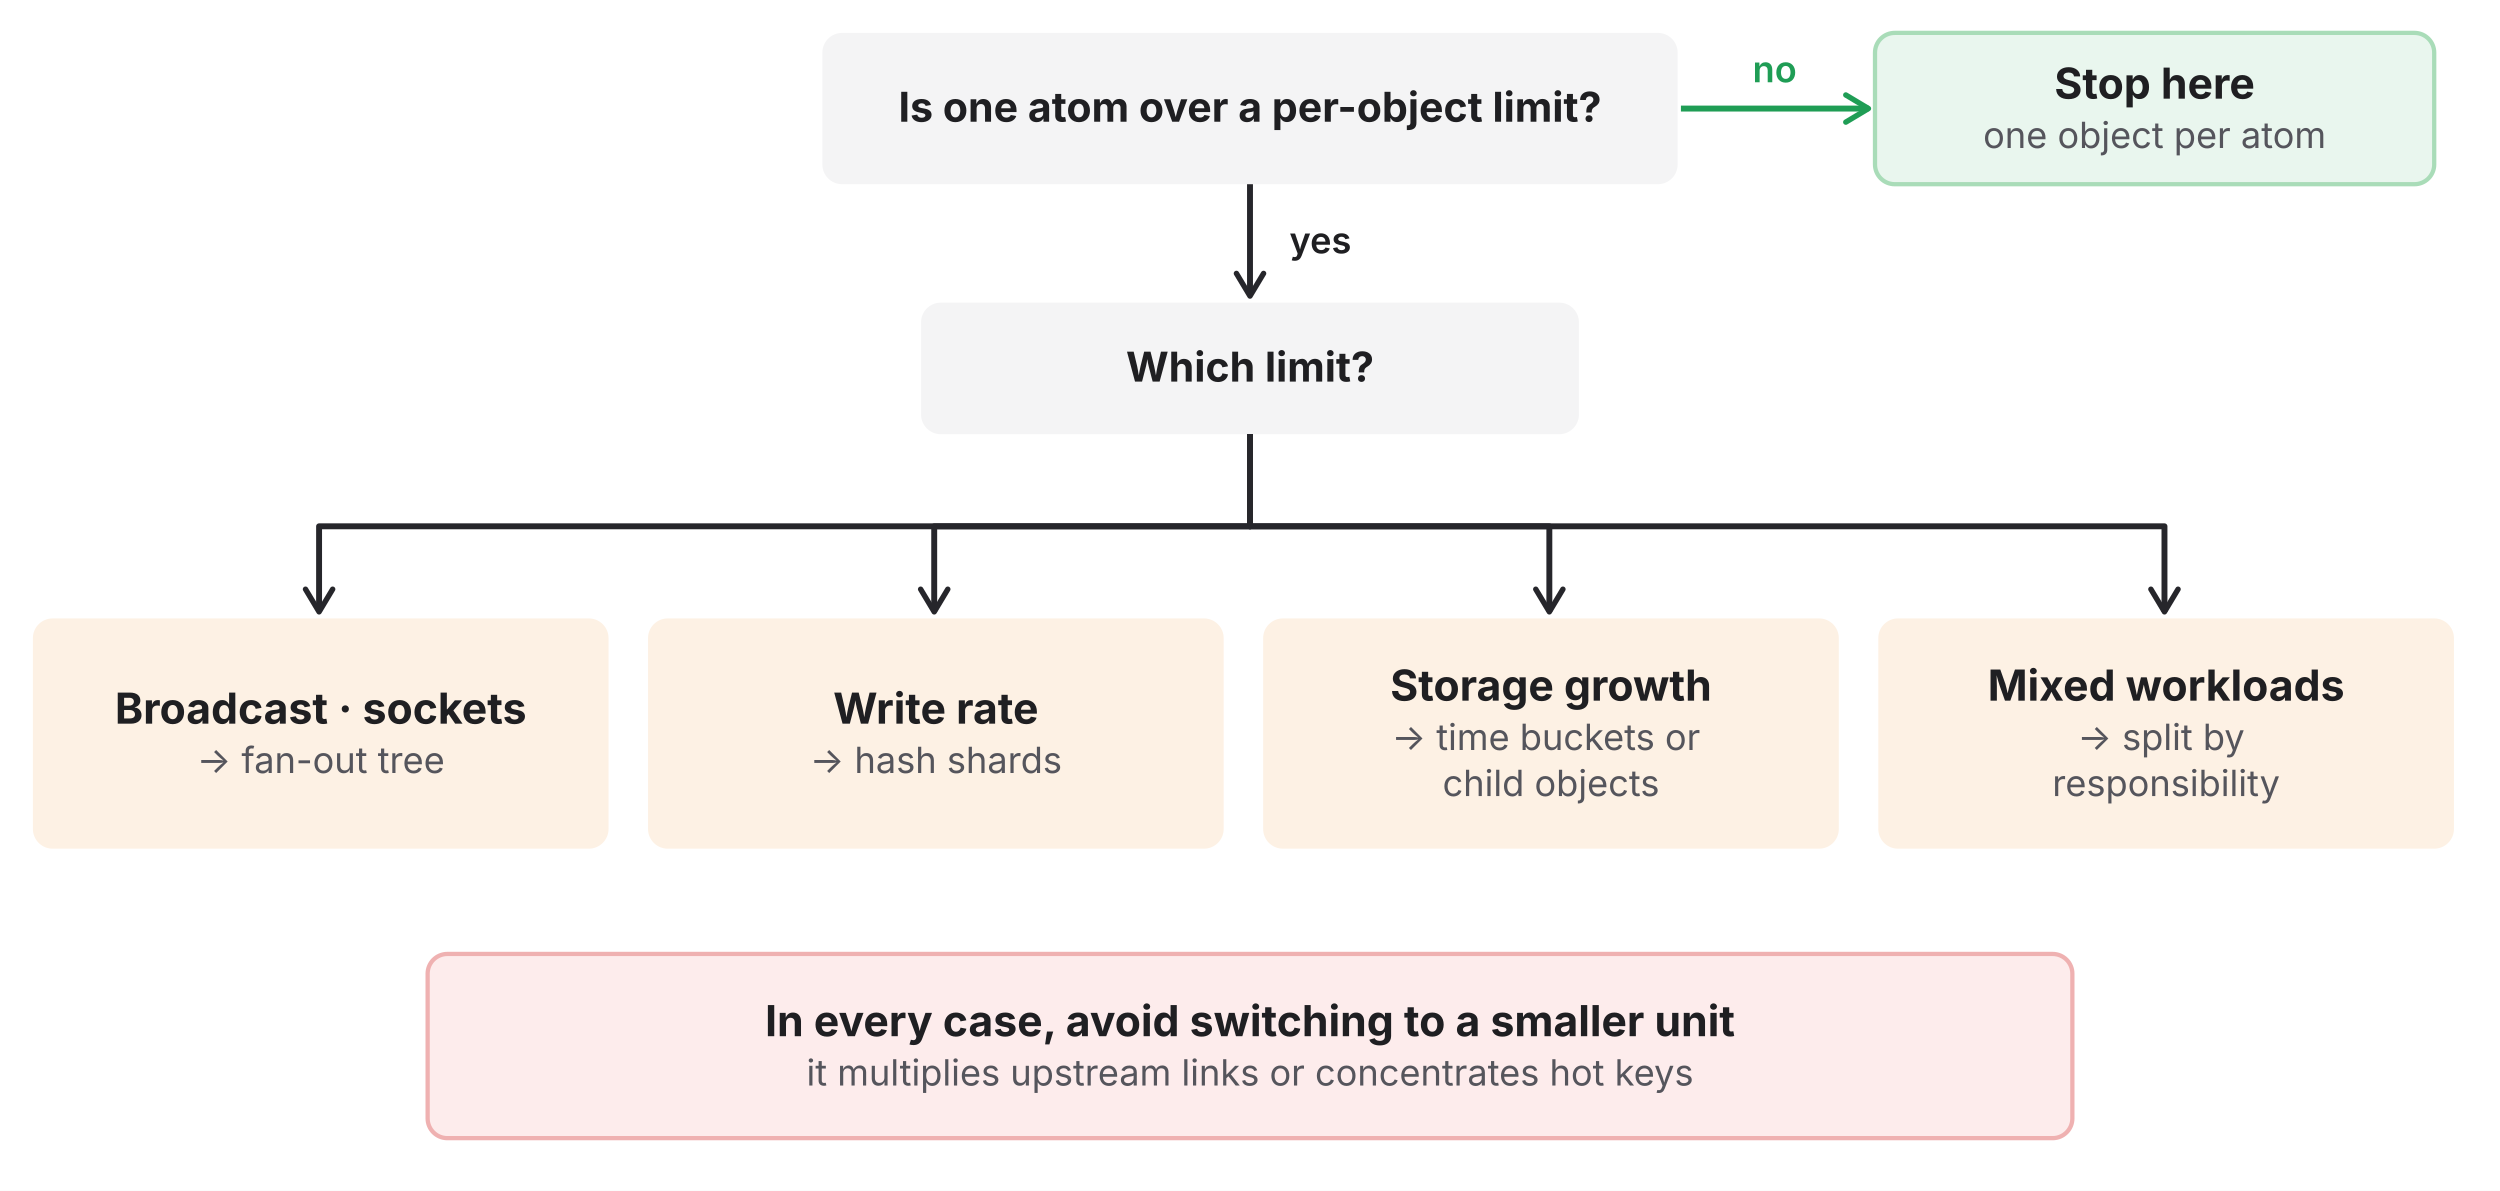
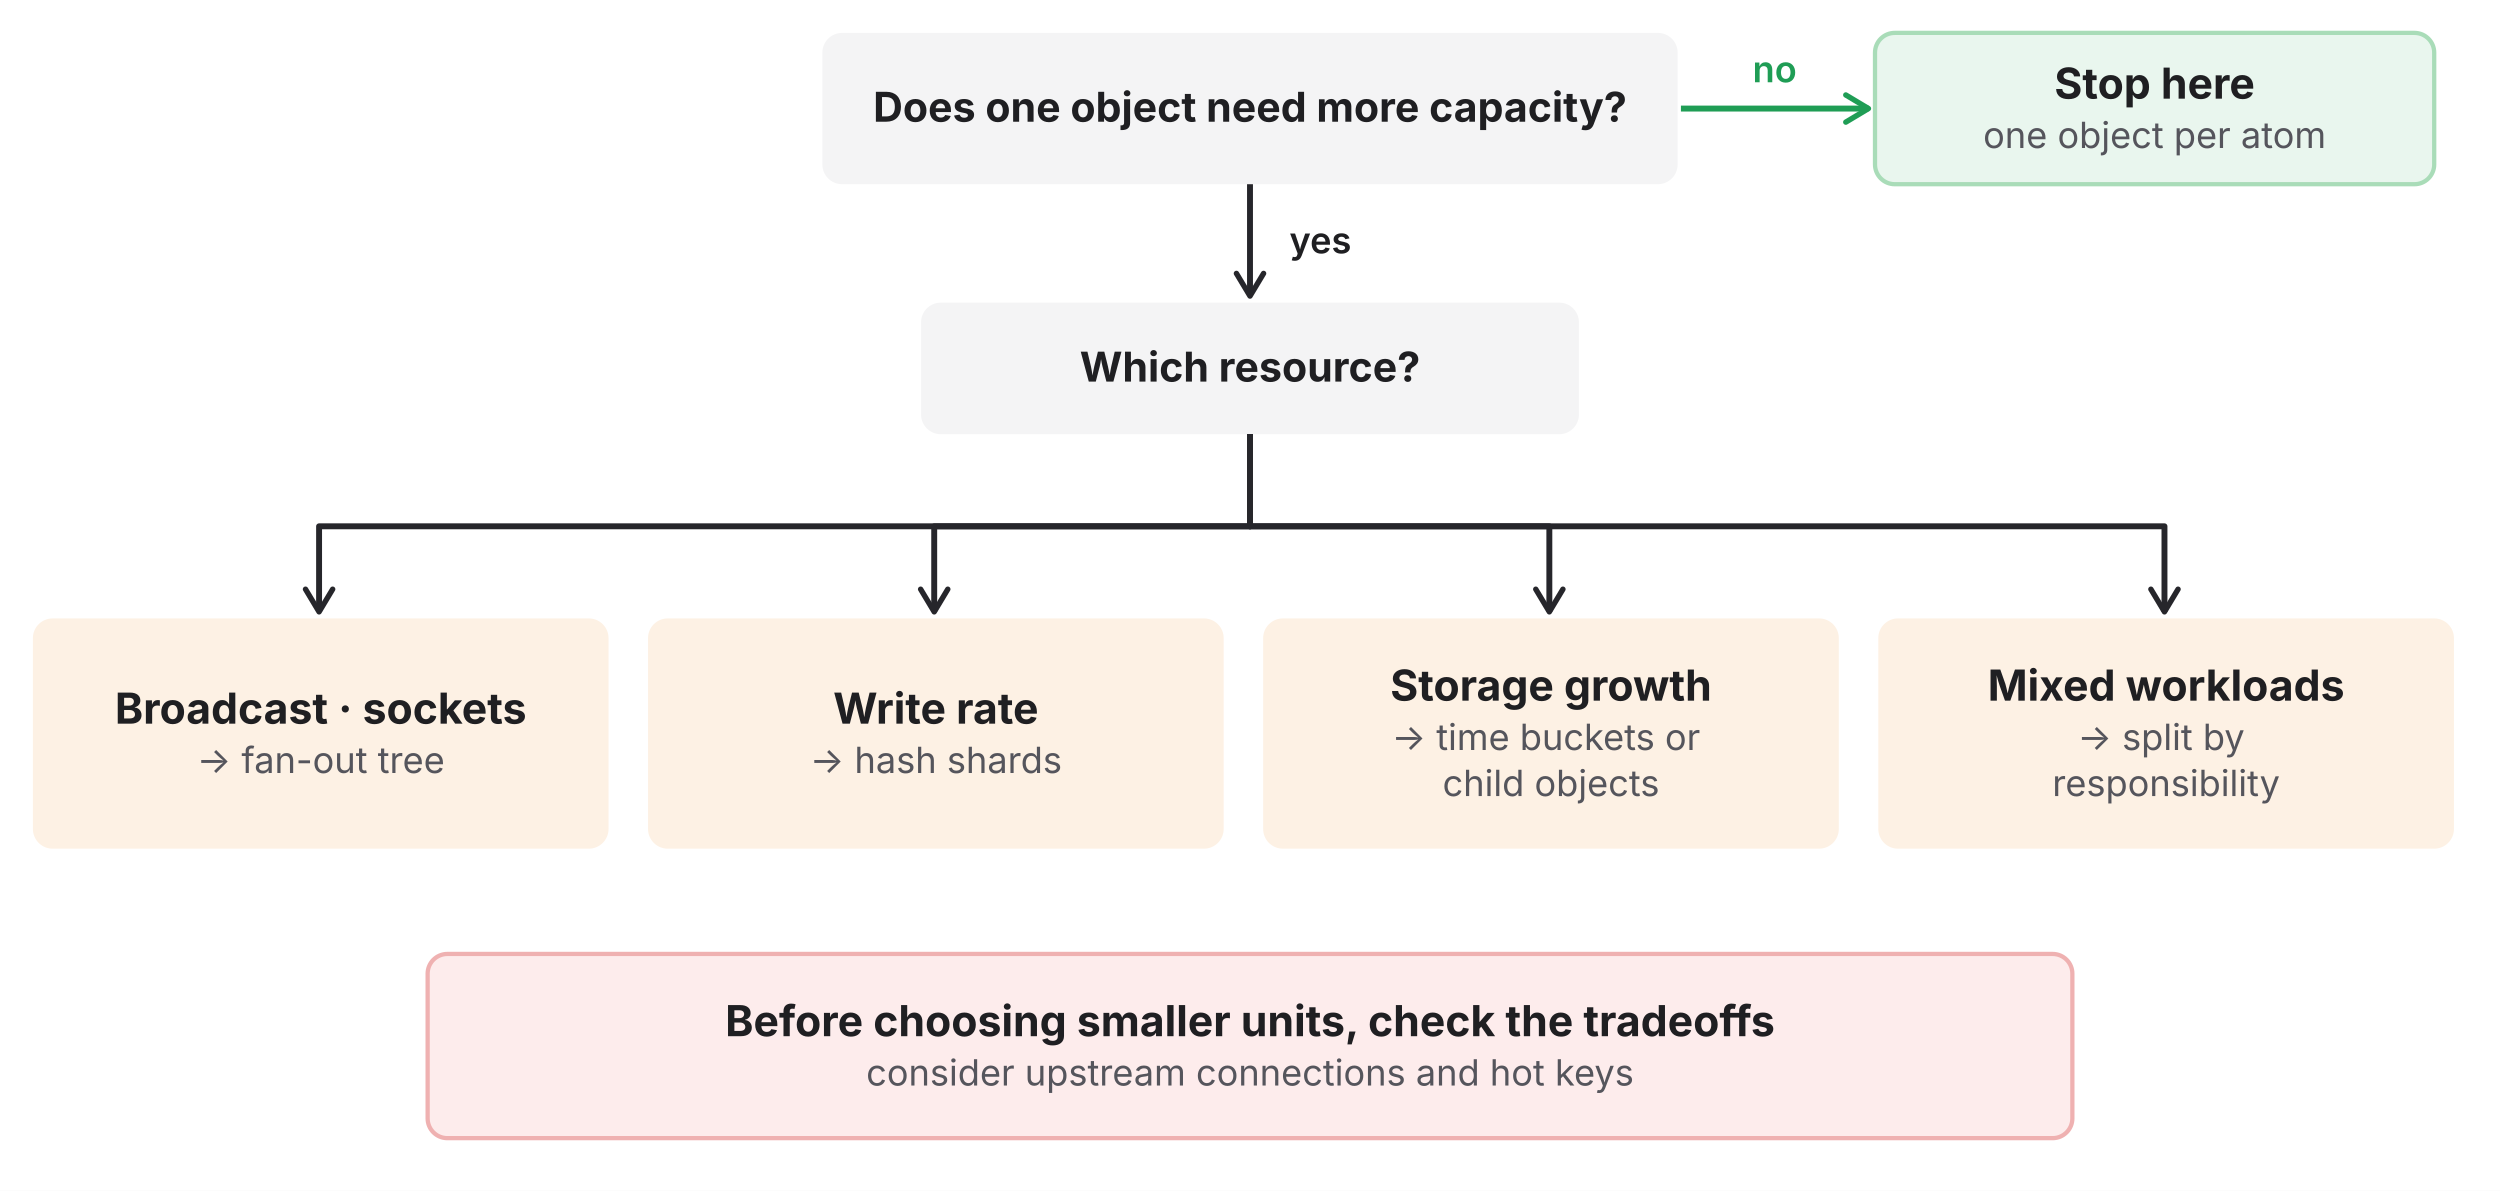
<svg xmlns="http://www.w3.org/2000/svg" viewBox="0 0 760 362" style="font-family:Inter,system-ui,-apple-system,BlinkMacSystemFont,Segoe UI,sans-serif">
  <rect width="100%" height="100%" fill="#ffffff" />
  <defs>
    <marker id="d16g" viewBox="0 0 12 12" refX="10" refY="6" markerWidth="11" markerHeight="11" markerUnits="userSpaceOnUse" orient="auto-start-reverse">
      <path d="M2.5,1.5 L10,6 L2.5,10.5" fill="none" stroke="#26262b" stroke-width="1.8" stroke-linecap="round" stroke-linejoin="round" />
    </marker>
    <marker id="d16o" viewBox="0 0 12 12" refX="10" refY="6" markerWidth="11" markerHeight="11" markerUnits="userSpaceOnUse" orient="auto-start-reverse">
      <path d="M2.5,1.5 L10,6 L2.5,10.5" fill="none" stroke="#26262b" stroke-width="1.8" stroke-linecap="round" stroke-linejoin="round" />
    </marker>
    <marker id="d16b" viewBox="0 0 12 12" refX="10" refY="6" markerWidth="11" markerHeight="11" markerUnits="userSpaceOnUse" orient="auto-start-reverse">
      <path d="M2.5,1.5 L10,6 L2.5,10.5" fill="none" stroke="#26262b" stroke-width="1.8" stroke-linecap="round" stroke-linejoin="round" />
    </marker>
    <marker id="d16p" viewBox="0 0 12 12" refX="10" refY="6" markerWidth="11" markerHeight="11" markerUnits="userSpaceOnUse" orient="auto-start-reverse">
      <path d="M2.5,1.5 L10,6 L2.5,10.5" fill="none" stroke="#8b8b93" stroke-width="1.8" stroke-linecap="round" stroke-linejoin="round" />
    </marker>
    <marker id="d16r" viewBox="0 0 12 12" refX="10" refY="6" markerWidth="11" markerHeight="11" markerUnits="userSpaceOnUse" orient="auto-start-reverse">
      <path d="M2.5,1.5 L10,6 L2.5,10.5" fill="none" stroke="#d93636" stroke-width="1.8" stroke-linecap="round" stroke-linejoin="round" />
    </marker>
    <marker id="d16k" viewBox="0 0 12 12" refX="10" refY="6" markerWidth="11" markerHeight="11" markerUnits="userSpaceOnUse" orient="auto-start-reverse">
      <path d="M2.5,1.5 L10,6 L2.5,10.5" fill="none" stroke="#1f9d55" stroke-width="1.8" stroke-linecap="round" stroke-linejoin="round" />
    </marker>
  </defs>
  <rect x="250" y="10" width="260" height="46" rx="6" fill="#f4f4f5" />
  <text x="380" y="37" font-size="12.5" font-weight="700" fill="#1f1f22" text-anchor="middle">
-     <tspan x="380" dy="0">Is one atom over a per-object limit?</tspan>
+     <tspan x="380" dy="0">Does one object need more capacity?</tspan>
  </text>
  <rect x="570" y="10" width="170" height="46" rx="6" fill="#e9f6ee" stroke="#a9dcb8" stroke-width="1.3" />
  <text x="655" y="30" font-size="13" font-weight="700" fill="#1f1f22" text-anchor="middle">
    <tspan x="655" dy="0">Stop here</tspan>
  </text>
  <text x="655" y="45" font-size="11" font-weight="400" fill="#55555c" text-anchor="middle">
    <tspan x="655" dy="0">one object per atom</tspan>
  </text>
  <path d="M511,33 L568,33" fill="none" stroke="#1f9d55" stroke-width="1.8" stroke-linejoin="round" marker-end="url(#d16k)" />
  <text x="539.5" y="25" font-size="11" font-weight="600" fill="#1f9d55" text-anchor="middle" paint-order="stroke" stroke="#ffffff" stroke-width="4" stroke-linejoin="round">
    <tspan x="539.5" dy="0">no</tspan>
  </text>
  <path d="M380,56 L380,90" fill="none" stroke="#26262b" stroke-width="1.8" stroke-linejoin="round" marker-end="url(#d16g)" />
  <text x="392" y="77" font-size="11" font-weight="600" fill="#1f1f22" text-anchor="start" paint-order="stroke" stroke="#ffffff" stroke-width="4" stroke-linejoin="round">
    <tspan x="392" dy="0">yes</tspan>
  </text>
  <rect x="280" y="92" width="200" height="40" rx="6" fill="#f4f4f5" />
  <text x="380" y="116" font-size="12.5" font-weight="700" fill="#1f1f22" text-anchor="middle">
-     <tspan x="380" dy="0">Which limit?</tspan>
+     <tspan x="380" dy="0">Which resource?</tspan>
  </text>
  <path d="M380,132 L380,160 L97,160 L97,186" fill="none" stroke="#26262b" stroke-width="1.8" stroke-linejoin="round" marker-end="url(#d16g)" />
  <path d="M380,132 L380,160 L284,160 L284,186" fill="none" stroke="#26262b" stroke-width="1.8" stroke-linejoin="round" marker-end="url(#d16g)" />
  <path d="M380,132 L380,160 L471,160 L471,186" fill="none" stroke="#26262b" stroke-width="1.8" stroke-linejoin="round" marker-end="url(#d16g)" />
  <path d="M380,132 L380,160 L658,160 L658,186" fill="none" stroke="#26262b" stroke-width="1.8" stroke-linejoin="round" marker-end="url(#d16g)" />
  <rect x="10" y="188" width="175" height="70" rx="6" fill="#fdf1e4" />
  <text x="97.5" y="220" font-size="13" font-weight="700" fill="#1f1f22" text-anchor="middle">
    <tspan x="97.5" dy="0">Broadcast · sockets</tspan>
  </text>
  <text x="97.5" y="235" font-size="11" font-weight="400" fill="#55555c" text-anchor="middle">
    <tspan x="97.5" dy="0">→ fan-out tree</tspan>
  </text>
  <rect x="197" y="188" width="175" height="70" rx="6" fill="#fdf1e4" />
  <text x="284.5" y="220" font-size="13" font-weight="700" fill="#1f1f22" text-anchor="middle">
    <tspan x="284.5" dy="0">Write rate</tspan>
  </text>
  <text x="284.5" y="235" font-size="11" font-weight="400" fill="#55555c" text-anchor="middle">
    <tspan x="284.5" dy="0">→ hash shards</tspan>
  </text>
  <rect x="384" y="188" width="175" height="70" rx="6" fill="#fdf1e4" />
  <text x="471.5" y="213" font-size="13" font-weight="700" fill="#1f1f22" text-anchor="middle">
    <tspan x="471.5" dy="0">Storage growth</tspan>
  </text>
  <text x="471.5" y="228" font-size="11" font-weight="400" fill="#55555c" text-anchor="middle">
    <tspan x="471.5" dy="0">→ time buckets or</tspan>
    <tspan x="471.5" dy="14">child objects</tspan>
  </text>
  <rect x="571" y="188" width="175" height="70" rx="6" fill="#fdf1e4" />
  <text x="658.5" y="213" font-size="13" font-weight="700" fill="#1f1f22" text-anchor="middle">
    <tspan x="658.5" dy="0">Mixed workloads</tspan>
  </text>
  <text x="658.5" y="228" font-size="11" font-weight="400" fill="#55555c" text-anchor="middle">
    <tspan x="658.5" dy="0">→ split by</tspan>
    <tspan x="658.5" dy="14">responsibility</tspan>
  </text>
  <rect x="130" y="290" width="500" height="56" rx="6" fill="#fdecec" stroke="#efb1b1" stroke-width="1.3" />
  <text x="380" y="315" font-size="13" font-weight="700" fill="#1f1f22" text-anchor="middle">
-     <tspan x="380" dy="0">In every case, avoid switching to a smaller unit</tspan>
+     <tspan x="380" dy="0">Before choosing smaller units, check the tradeoffs</tspan>
  </text>
  <text x="380" y="330" font-size="11" font-weight="400" fill="#55555c" text-anchor="middle">
-     <tspan x="380" dy="0">it multiplies upstream links or concentrates hot keys</tspan>
+     <tspan x="380" dy="0">consider upstream connections and hot keys</tspan>
  </text>
</svg>
